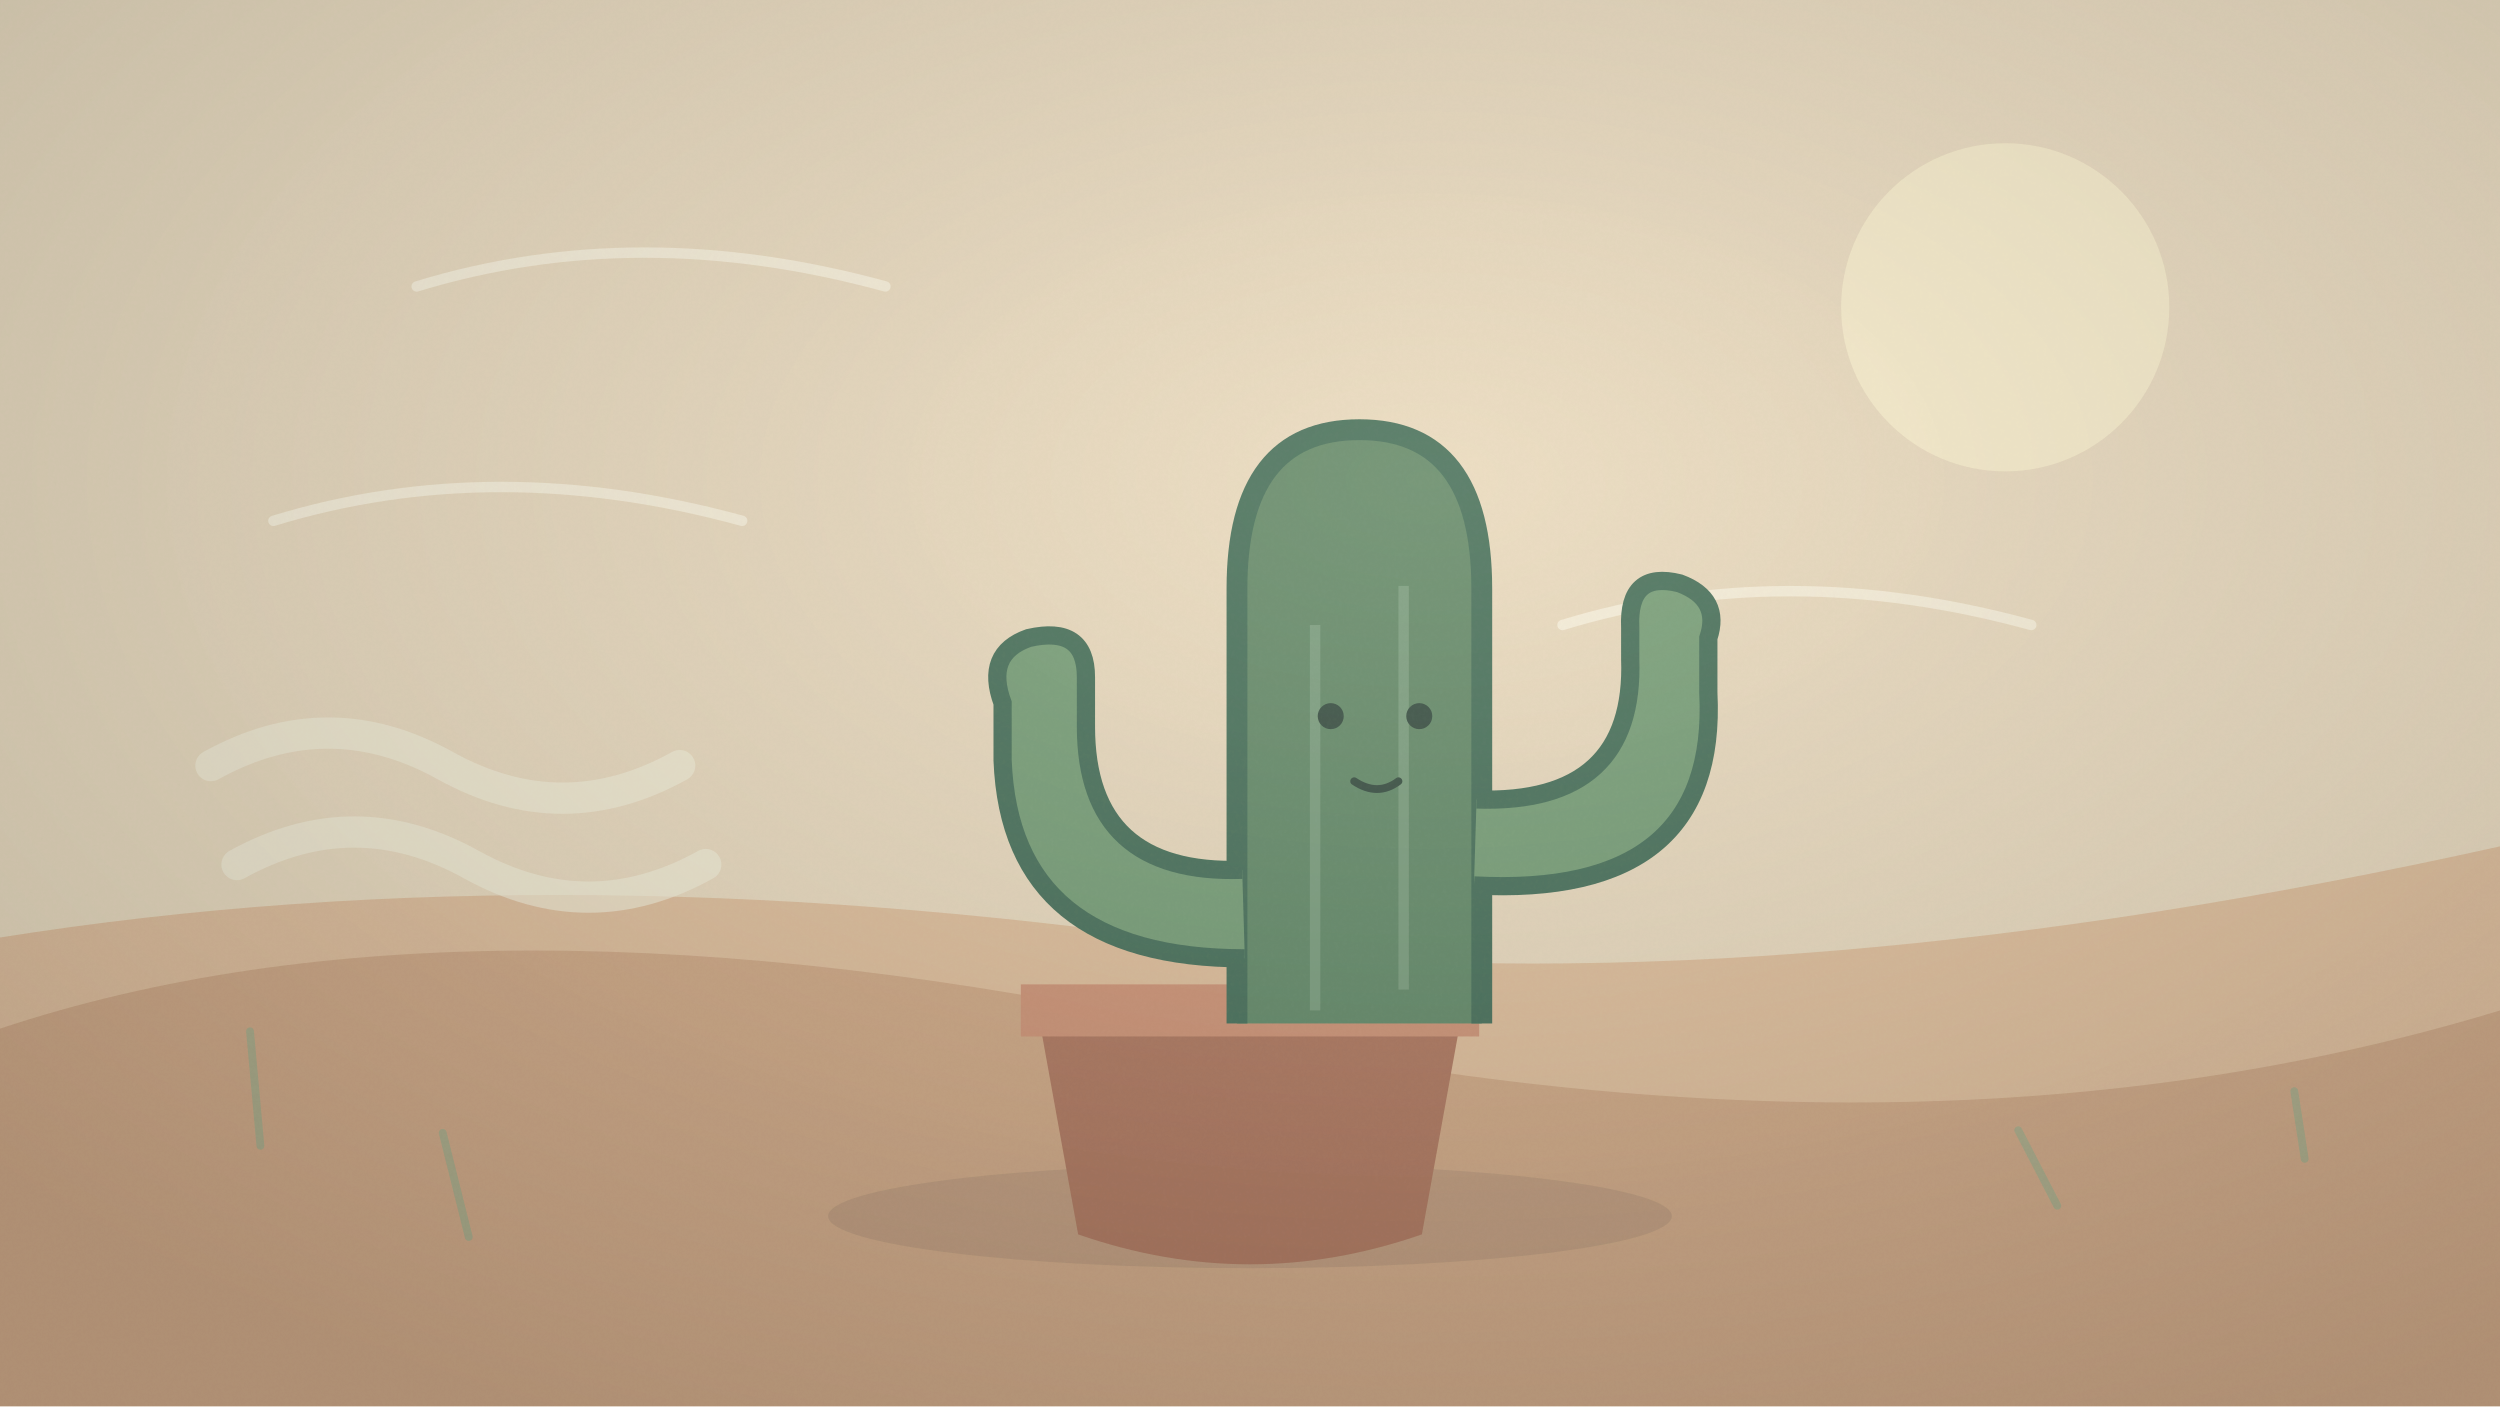
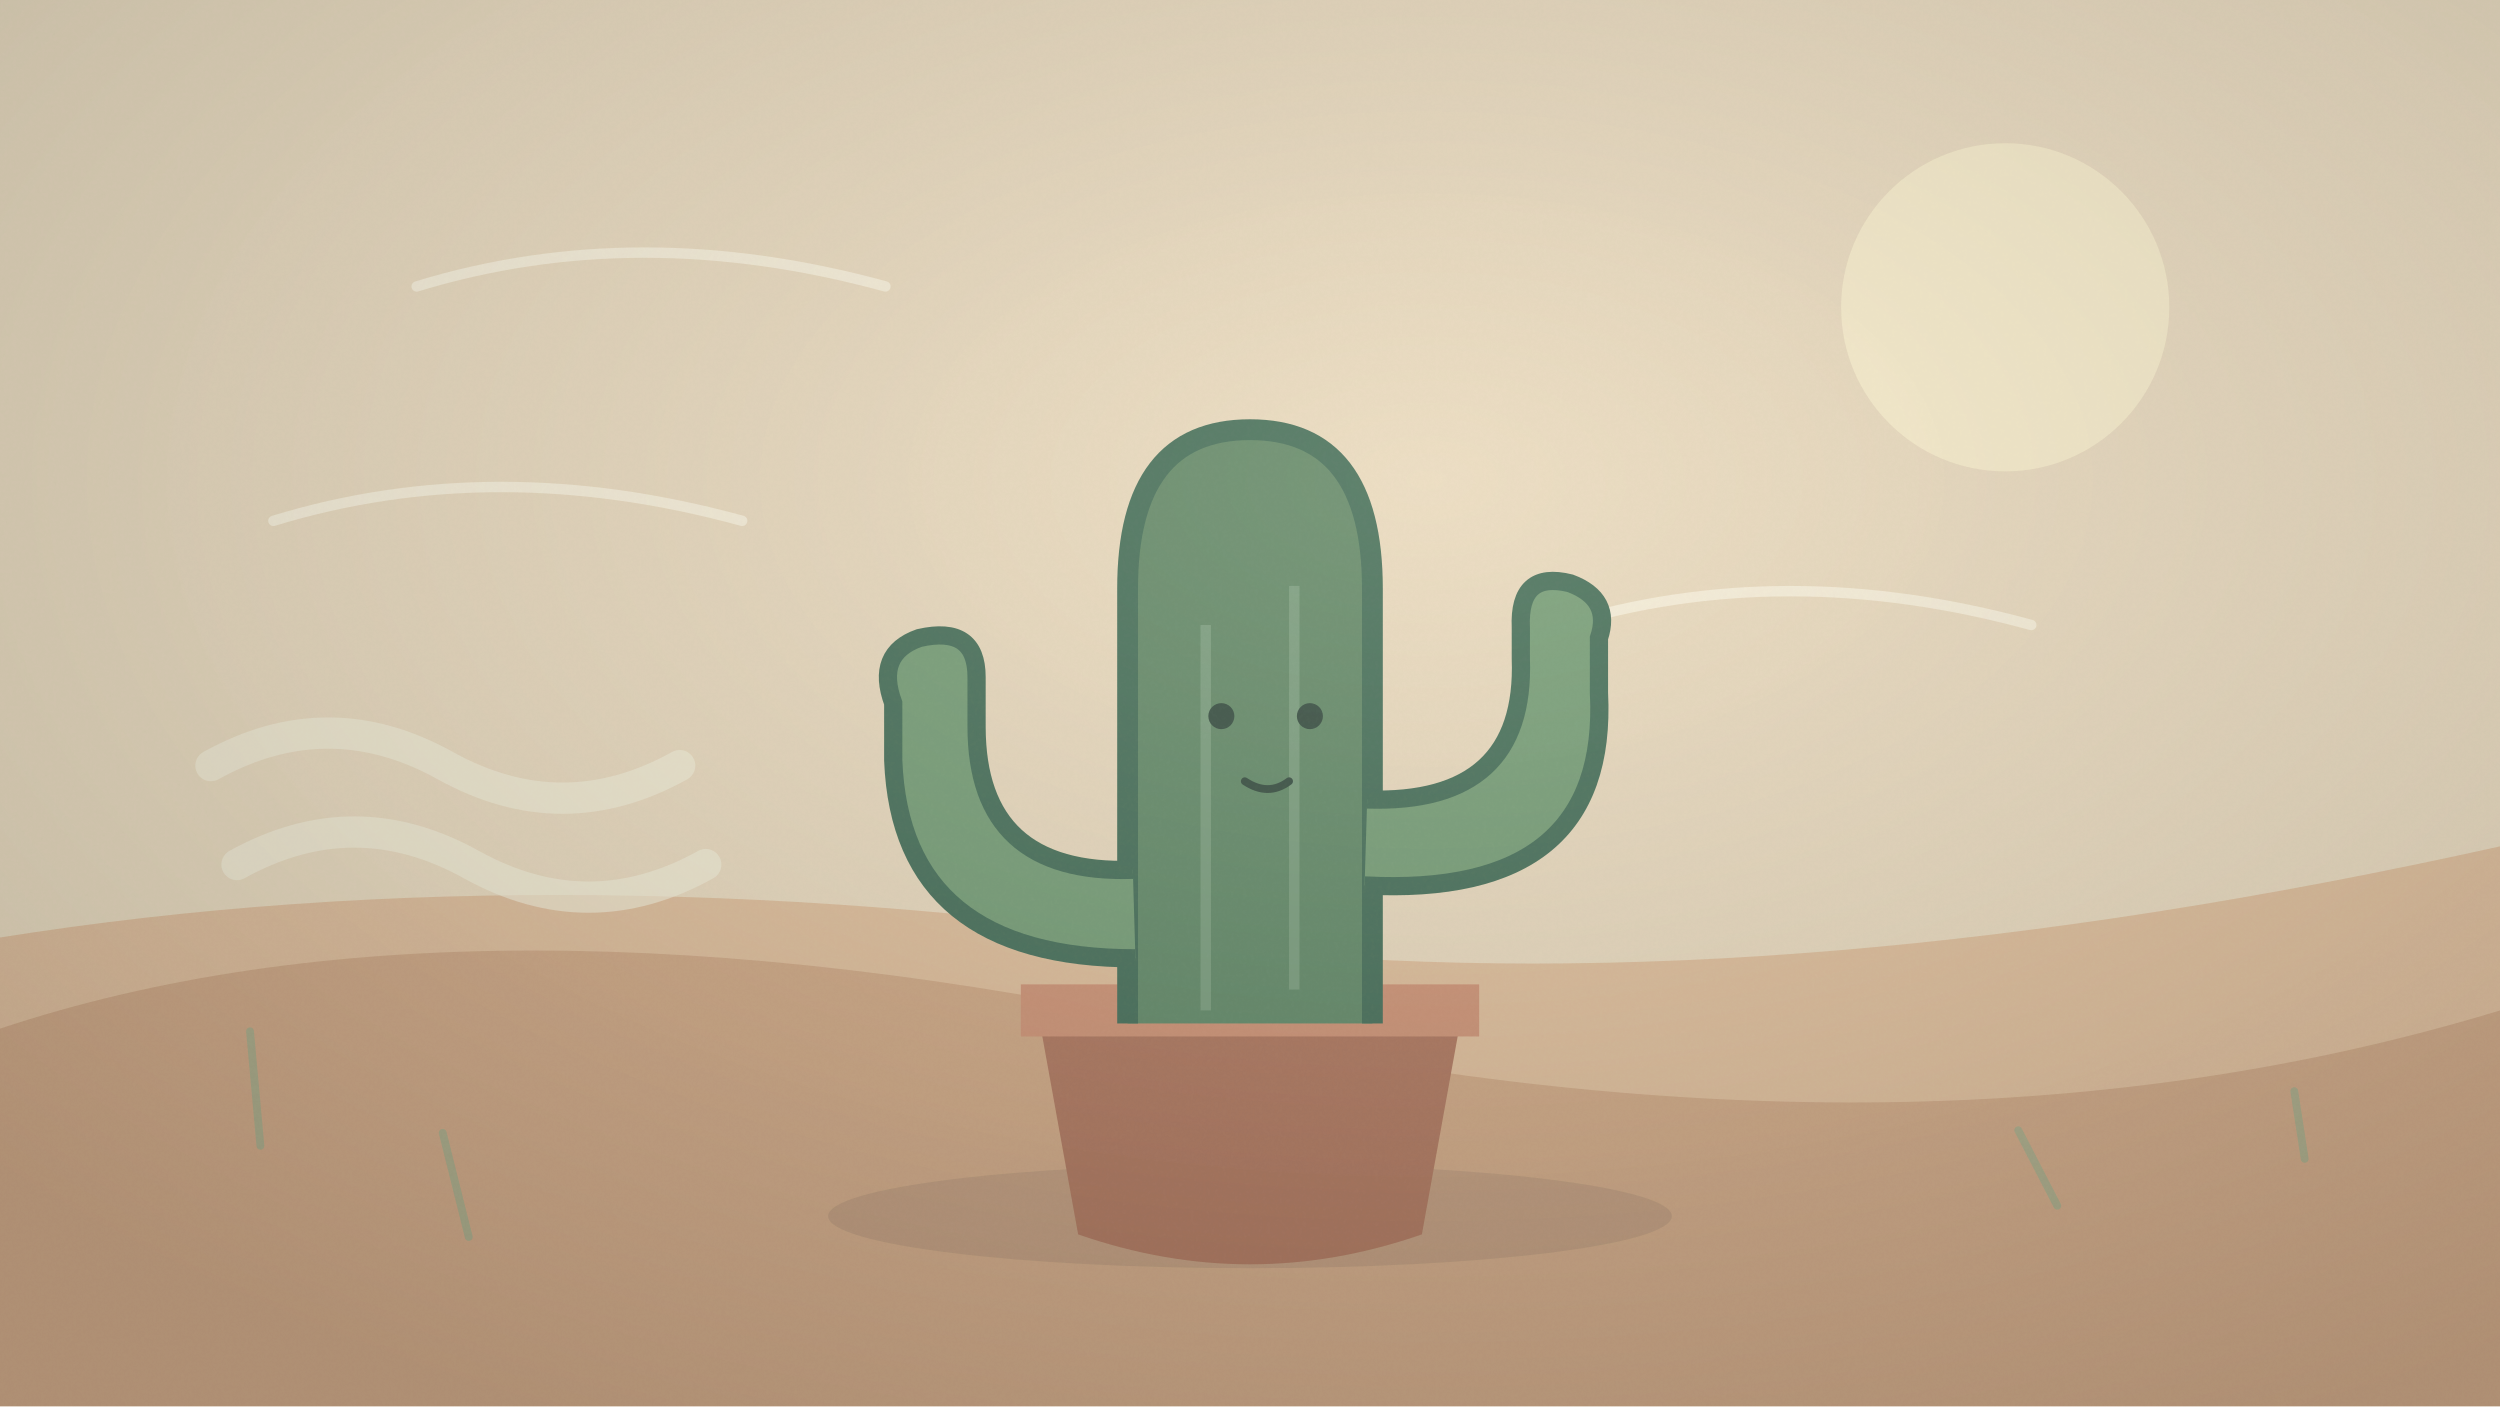
<svg xmlns="http://www.w3.org/2000/svg" viewBox="0 0 960 540" role="img" aria-label="The Long Wind">
  <defs>
    <filter id="grain">
      <feTurbulence type="fractalNoise" baseFrequency=".65" numOctaves="2" seed="9" stitchTiles="stitch" />
      <feColorMatrix type="saturate" values="0" />
      <feComponentTransfer>
        <feFuncA type="linear" slope=".045" />
      </feComponentTransfer>
    </filter>
    <radialGradient id="v19glow" cx="57%" cy="34%" r="75%">
      <stop stop-color="#fff9dc" stop-opacity=".16" />
      <stop offset="1" stop-color="#1a251d" stop-opacity=".17" />
    </radialGradient>
  </defs>
  <rect width="960" height="540" fill="#e9d9bf" />
  <path d="M0 360 Q220 325 480 365 Q690 385 960 325 V540 H0Z" fill="#d6a47e" opacity=".55" />
  <path d="M0 395 Q180 335 460 395 T960 388V540H0Z" fill="#bd8e6d" opacity=".5" />
  <circle cx="770" cy="118" r="63" fill="#fff5d2" opacity=".65" />
  <path d="M105 200q85 -26 180 0" fill="none" stroke="#fff9e9" opacity=".65" stroke-width="4" stroke-linecap="round" />
  <path d="M600 240q85 -26 180 0" fill="none" stroke="#fff9e9" opacity=".65" stroke-width="4" stroke-linecap="round" />
  <path d="M160 110q85 -26 180 0" fill="none" stroke="#fff9e9" opacity=".65" stroke-width="4" stroke-linecap="round" />
  <ellipse cx="480" cy="467" rx="162" ry="20" fill="#554b47" opacity=".14" />
  <path d="M397 380H563L546 474Q480 497 414 474Z" fill="#ac735c" />
  <path d="M392 378H568V398H392Z" fill="#cd9074" />
  <path d="M100 440l-4 -44" stroke="#8aab8b" stroke-width="3" opacity=".55" stroke-linecap="round" />
  <path d="M180 475l-10 -40" stroke="#8aab8b" stroke-width="3" opacity=".55" stroke-linecap="round" />
  <path d="M790 463l-15 -29" stroke="#8aab8b" stroke-width="3" opacity=".55" stroke-linecap="round" />
  <path d="M885 445l-4 -26" stroke="#8aab8b" stroke-width="3" opacity=".55" stroke-linecap="round" />
-   <path d="M475 393V226Q475 165 522 165Q569 165 569 226V393" fill="#5e8667" stroke="#416b57" stroke-width="8" />
-   <path d="M477 334Q417 336 417 279V260Q417 240 395 245Q378 251 385 270V292Q388 368 478 368" fill="#729b76" stroke="#416b57" stroke-width="7" />
-   <path d="M567 307Q628 309 626 253V241Q625 219 645 224Q661 230 656 245V266Q660 345 566 340" fill="#729b76" stroke="#416b57" stroke-width="7" />
-   <path d="M505 240v148M539 225v155" stroke="#9fbaa0" opacity=".38" stroke-width="4" />
-   <circle cx="511" cy="275" r="5" fill="#30483e" />
-   <circle cx="545" cy="275" r="5" fill="#30483e" />
-   <path d="M520 300q9 6 17 0" stroke="#30483e" stroke-width="3" fill="none" stroke-linecap="round" />
+   <g transform="translate(-42 0)">
+     <path d="M475 393V226Q475 165 522 165Q569 165 569 226V393" fill="#5e8667" stroke="#416b57" stroke-width="8" />
+     <path d="M477 334Q417 336 417 279V260Q417 240 395 245Q378 251 385 270V292Q388 368 478 368" fill="#729b76" stroke="#416b57" stroke-width="7" />
+     <path d="M567 307Q628 309 626 253V241Q625 219 645 224Q661 230 656 245V266Q660 345 566 340" fill="#729b76" stroke="#416b57" stroke-width="7" />
+     <path d="M505 240v148M539 225v155" stroke="#9fbaa0" opacity=".38" stroke-width="4" />
+     <circle cx="511" cy="275" r="5" fill="#30483e" />
+     <circle cx="545" cy="275" r="5" fill="#30483e" />
+     <path d="M520 300q9 6 17 0" stroke="#30483e" stroke-width="3" fill="none" stroke-linecap="round" />
+   </g>
  <rect width="960" height="540" filter="url(#grain)" opacity=".6" />
  <g opacity=".60">
    <path d="M81 294q45 -25 90 0t90 0M91 332q45 -25 90 0t90 0" stroke="#f5f1df" stroke-width="12" fill="none" stroke-linecap="round" />
  </g>
  <rect width="960" height="540" fill="url(#v19glow)" pointer-events="none" />
</svg>
